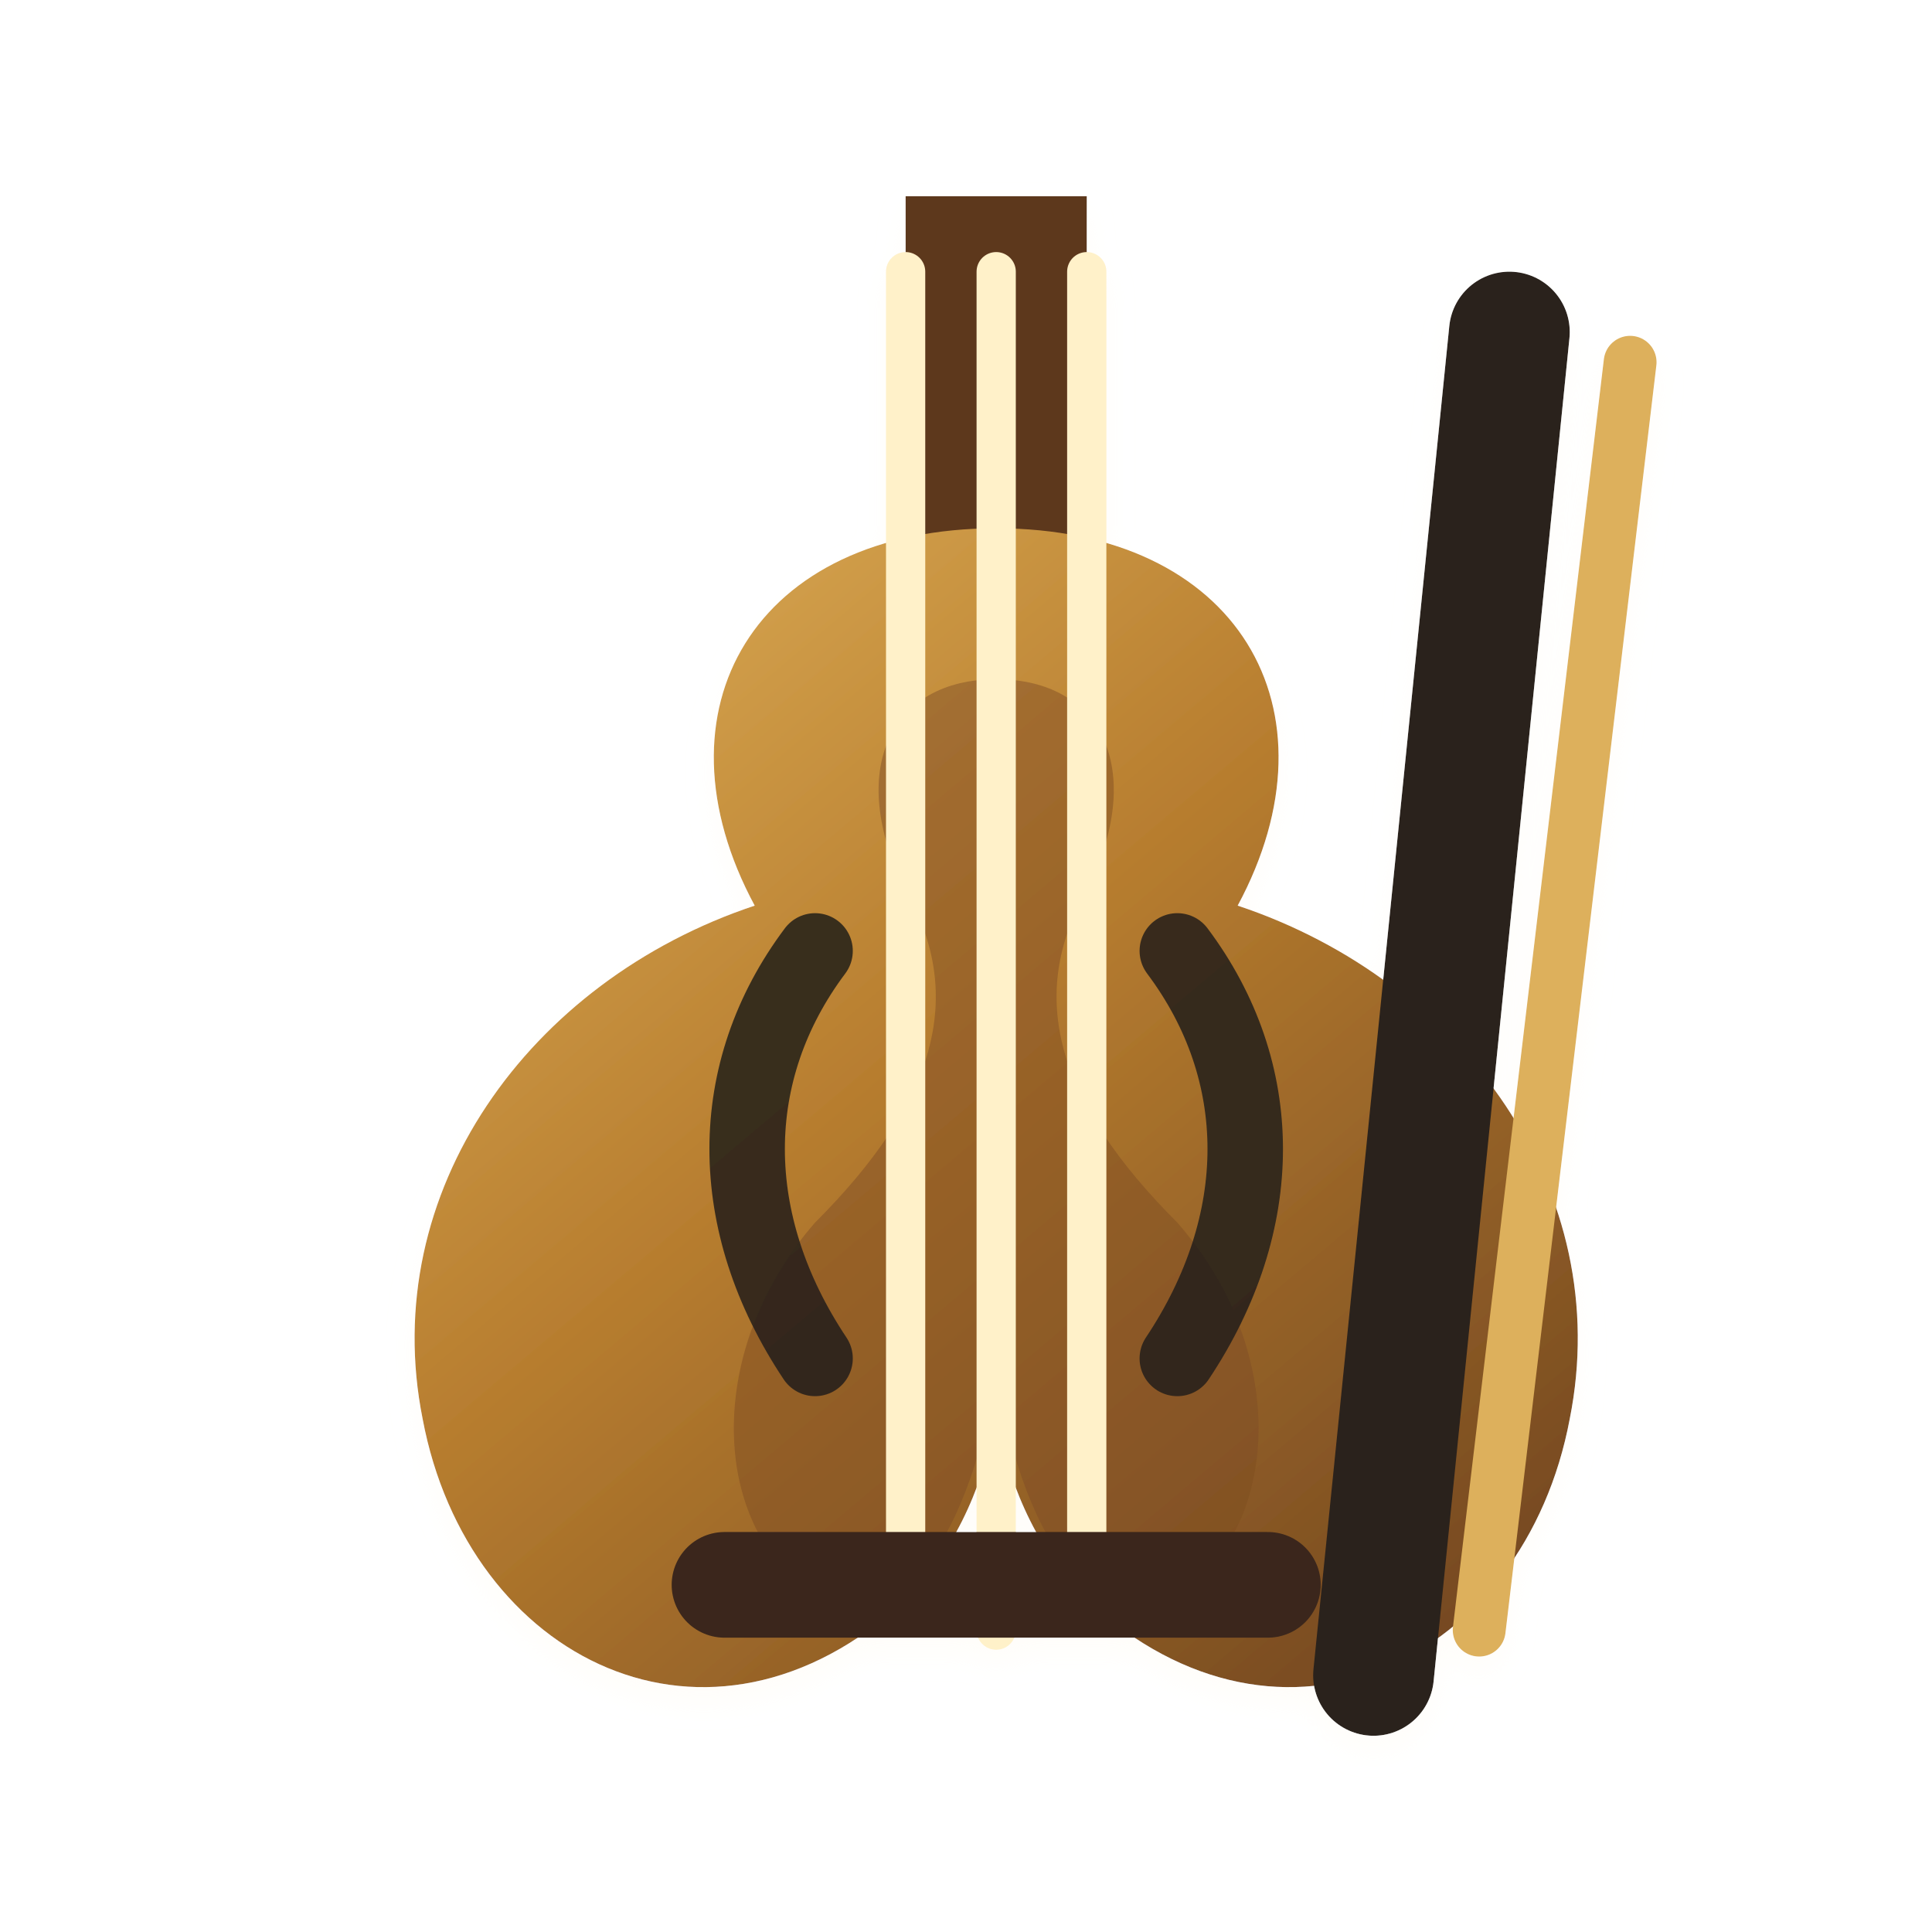
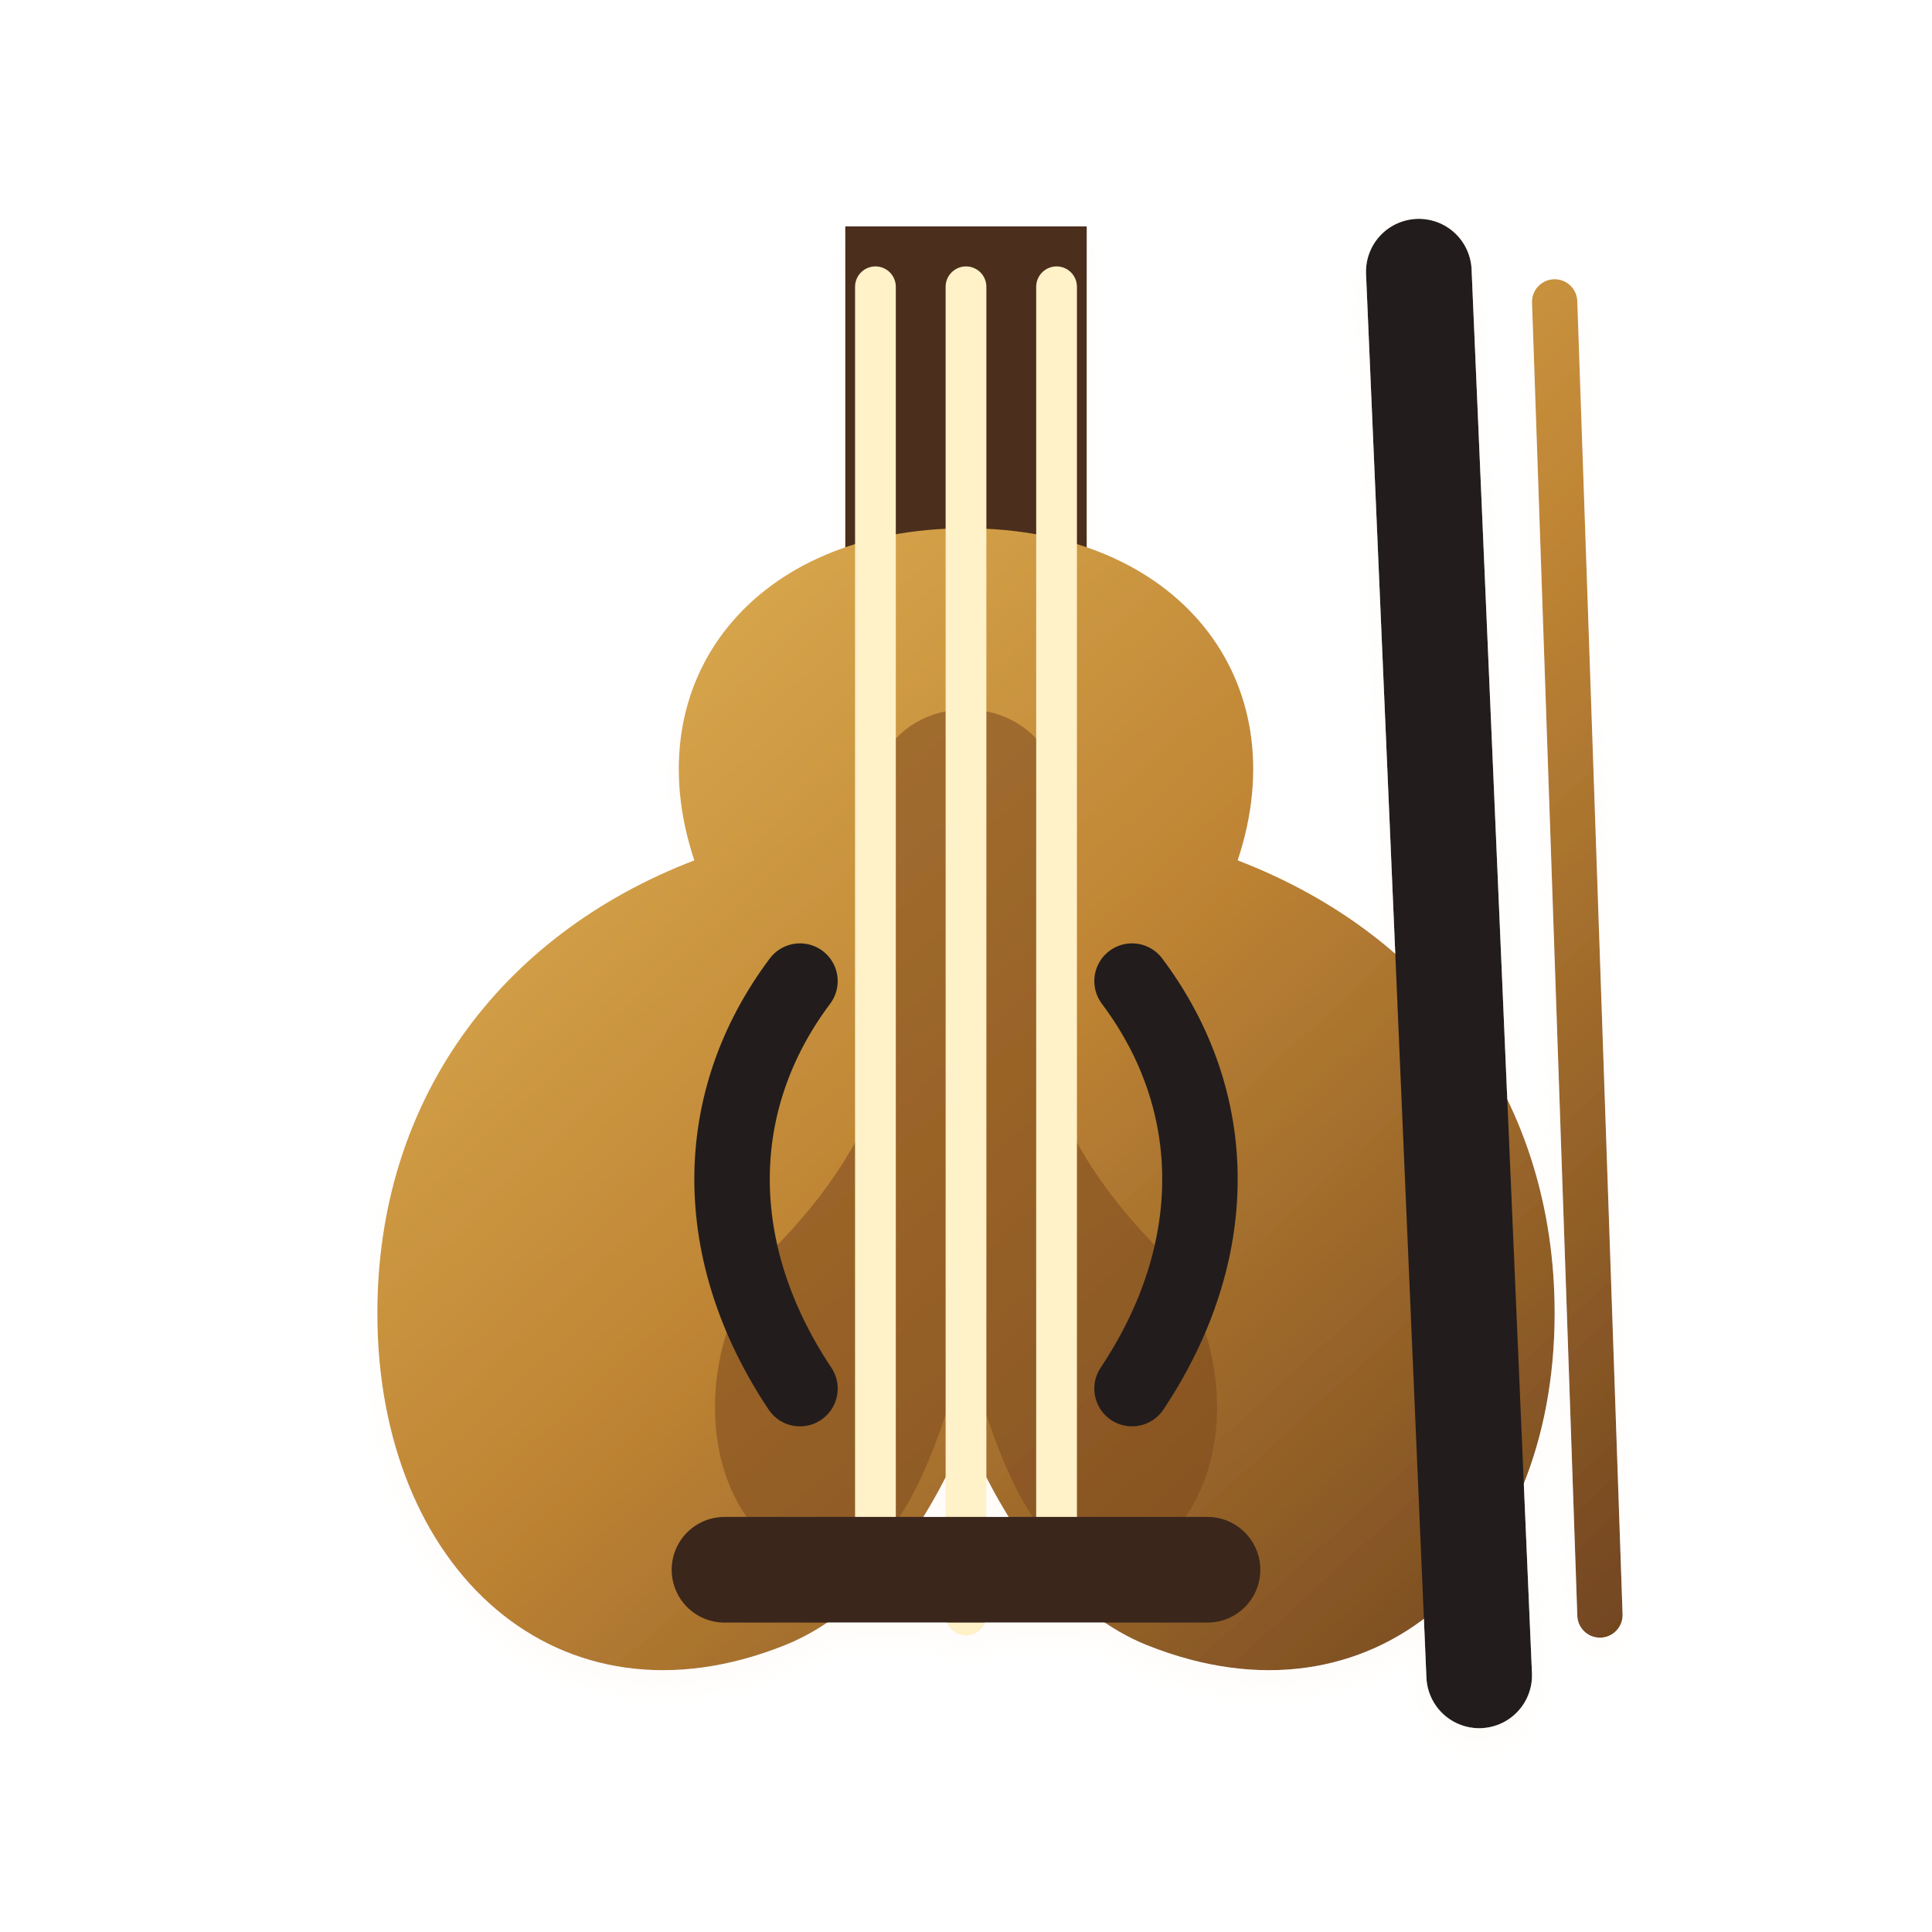
<svg xmlns="http://www.w3.org/2000/svg" viewBox="0 0 128 128" role="img" aria-label="Violin icon">
  <defs>
-     <filter id="cast" x="-45%" y="-45%" width="190%" height="190%">
-       <feDropShadow dx="0" dy="7" stdDeviation="5" flood-color="#2a211b" flood-opacity=".24" />
-       <feDropShadow dx="0" dy="1" stdDeviation="1" flood-color="#fff8ef" flood-opacity=".35" />
+     <filter id="depth" x="-45%" y="-45%" width="190%" height="190%">
+       <feDropShadow dx="0" dy="8" stdDeviation="5" flood-color="#221a16" flood-opacity=".24" />
+       <feDropShadow dx="0" dy="1" stdDeviation="1" flood-color="#fff8ef" flood-opacity=".34" />
    </filter>
-     <linearGradient id="light" x1="18" y1="15" x2="108" y2="116" gradientUnits="userSpaceOnUse">
-       <stop stop-color="#fffaf1" />
-       <stop offset="1" stop-color="#e2d4c4" />
+     <linearGradient id="paper" x1="20" y1="14" x2="108" y2="116" gradientUnits="userSpaceOnUse">
+       <stop stop-color="#fff8ee" />
+       <stop offset="1" stop-color="#dfd1bf" />
    </linearGradient>
-     <linearGradient id="warm" x1="20" y1="14" x2="110" y2="116" gradientUnits="userSpaceOnUse">
-       <stop stop-color="#ecb3a2" />
-       <stop offset=".55" stop-color="#c87963" />
-       <stop offset="1" stop-color="#7e4a3c" />
+     <linearGradient id="ink" x1="18" y1="14" x2="108" y2="116" gradientUnits="userSpaceOnUse">
+       <stop stop-color="#31313b" />
+       <stop offset="1" stop-color="#080911" />
    </linearGradient>
-     <linearGradient id="rose" x1="19" y1="15" x2="105" y2="116" gradientUnits="userSpaceOnUse">
-       <stop stop-color="#e1a6ad" />
-       <stop offset=".58" stop-color="#b76f80" />
-       <stop offset="1" stop-color="#6f485c" />
+     <linearGradient id="coral" x1="18" y1="16" x2="110" y2="114" gradientUnits="userSpaceOnUse">
+       <stop stop-color="#eda891" />
+       <stop offset=".55" stop-color="#ce735b" />
+       <stop offset="1" stop-color="#884a3c" />
    </linearGradient>
-     <linearGradient id="forest" x1="16" y1="16" x2="108" y2="112" gradientUnits="userSpaceOnUse">
-       <stop stop-color="#87aaa0" />
-       <stop offset=".58" stop-color="#557b73" />
-       <stop offset="1" stop-color="#284d51" />
+     <linearGradient id="rose" x1="18" y1="16" x2="108" y2="116" gradientUnits="userSpaceOnUse">
+       <stop stop-color="#e4a4ad" />
+       <stop offset=".55" stop-color="#ba6c84" />
+       <stop offset="1" stop-color="#6f425b" />
+     </linearGradient>
+     <linearGradient id="teal" x1="16" y1="16" x2="108" y2="112" gradientUnits="userSpaceOnUse">
+       <stop stop-color="#83aaa0" />
+       <stop offset=".55" stop-color="#4f827a" />
+       <stop offset="1" stop-color="#244d52" />
    </linearGradient>
    <linearGradient id="blue" x1="18" y1="16" x2="108" y2="112" gradientUnits="userSpaceOnUse">
-       <stop stop-color="#7f91b4" />
-       <stop offset=".55" stop-color="#4a6288" />
-       <stop offset="1" stop-color="#1d2d50" />
+       <stop stop-color="#7891b7" />
+       <stop offset=".56" stop-color="#496c9a" />
+       <stop offset="1" stop-color="#1e2d55" />
    </linearGradient>
-     <linearGradient id="gold" x1="22" y1="16" x2="103" y2="112" gradientUnits="userSpaceOnUse">
-       <stop stop-color="#f0c66a" />
-       <stop offset=".52" stop-color="#b77d2f" />
-       <stop offset="1" stop-color="#6d421f" />
-     </linearGradient>
-     <linearGradient id="ink" x1="20" y1="16" x2="108" y2="112" gradientUnits="userSpaceOnUse">
-       <stop stop-color="#37313c" />
-       <stop offset="1" stop-color="#090a12" />
+     <linearGradient id="gold" x1="20" y1="16" x2="108" y2="112" gradientUnits="userSpaceOnUse">
+       <stop stop-color="#f0c763" />
+       <stop offset=".55" stop-color="#be8434" />
+       <stop offset="1" stop-color="#6e421e" />
    </linearGradient>
  </defs>
-   <g filter="url(#cast)">
-     <path d="M60 13h12v29H60z" fill="#5d371e" />
-     <path d="M66 35c16 0 23 12 16 25 15 5 25 19 22 34-3 16-19 24-32 12-3-3-5-7-6-12-1 5-3 9-6 12-13 12-29 4-32-12-3-15 7-29 22-34-7-13 0-25 16-25z" fill="url(#gold)" />
-     <path d="M66 45c7 0 10 6 6 14-4 7-2 14 6 22 7 8 7 19 1 24-6 4-11-2-13-14-2 12-7 18-13 14-6-5-6-16 1-24 8-8 10-15 6-22-4-8-1-14 6-14z" fill="#7e4b23" opacity=".48" />
-     <path d="M54 63c-6 8-6 18 0 27M78 63c6 8 6 18 0 27" fill="none" stroke="#241f1b" stroke-width="5" stroke-linecap="round" opacity=".86" />
-     <path d="M60 18v88M66 18v90M72 18v88" stroke="#fff1c9" stroke-width="2.6" stroke-linecap="round" />
-     <path d="M48 105h36" stroke="#3a271b" stroke-width="7" stroke-linecap="round" />
-     <path d="M100 22 91 111" stroke="#2b221c" stroke-width="8" stroke-linecap="round" />
-     <path d="M108 24 98 108" stroke="#ddb05b" stroke-width="3.5" stroke-linecap="round" />
+   <g filter="url(#depth)">
+     <path d="M56 15h16v28H56z" fill="#4b2d1a" />
+     <path d="M64 35c14 0 22 10 18 22 13 5 21 16 21 30 0 17-12 28-27 22-5-2-9-7-12-14-3 7-7 12-12 14-15 6-27-5-27-22 0-14 8-25 21-30-4-12 4-22 18-22z" fill="url(#gold)" />
+     <path d="M64 47c5 0 8 5 6 11-3 9-1 17 7 25 5 6 5 16-1 20-5 3-9-2-12-14-3 12-7 17-12 14-6-4-6-14-1-20 8-8 10-16 7-25-2-6 1-11 6-11z" fill="#7c491f" opacity=".55" />
+     <path d="M53 65c-6 8-6 18 0 27M75 65c6 8 6 18 0 27" fill="none" stroke="#241f1b" stroke-width="5" stroke-linecap="round" />
+     <path d="M58 19v86M64 19v88M70 19v86" stroke="#fff1c8" stroke-width="2.7" stroke-linecap="round" />
+     <path d="M48 104h32" stroke="#3a271b" stroke-width="7" stroke-linecap="round" />
+     <path d="M94 18 98 111" stroke="#241f1b" stroke-width="7" stroke-linecap="round" />
+     <path d="M103 20 106 107" stroke="url(#gold)" stroke-width="3" stroke-linecap="round" />
  </g>
</svg>
